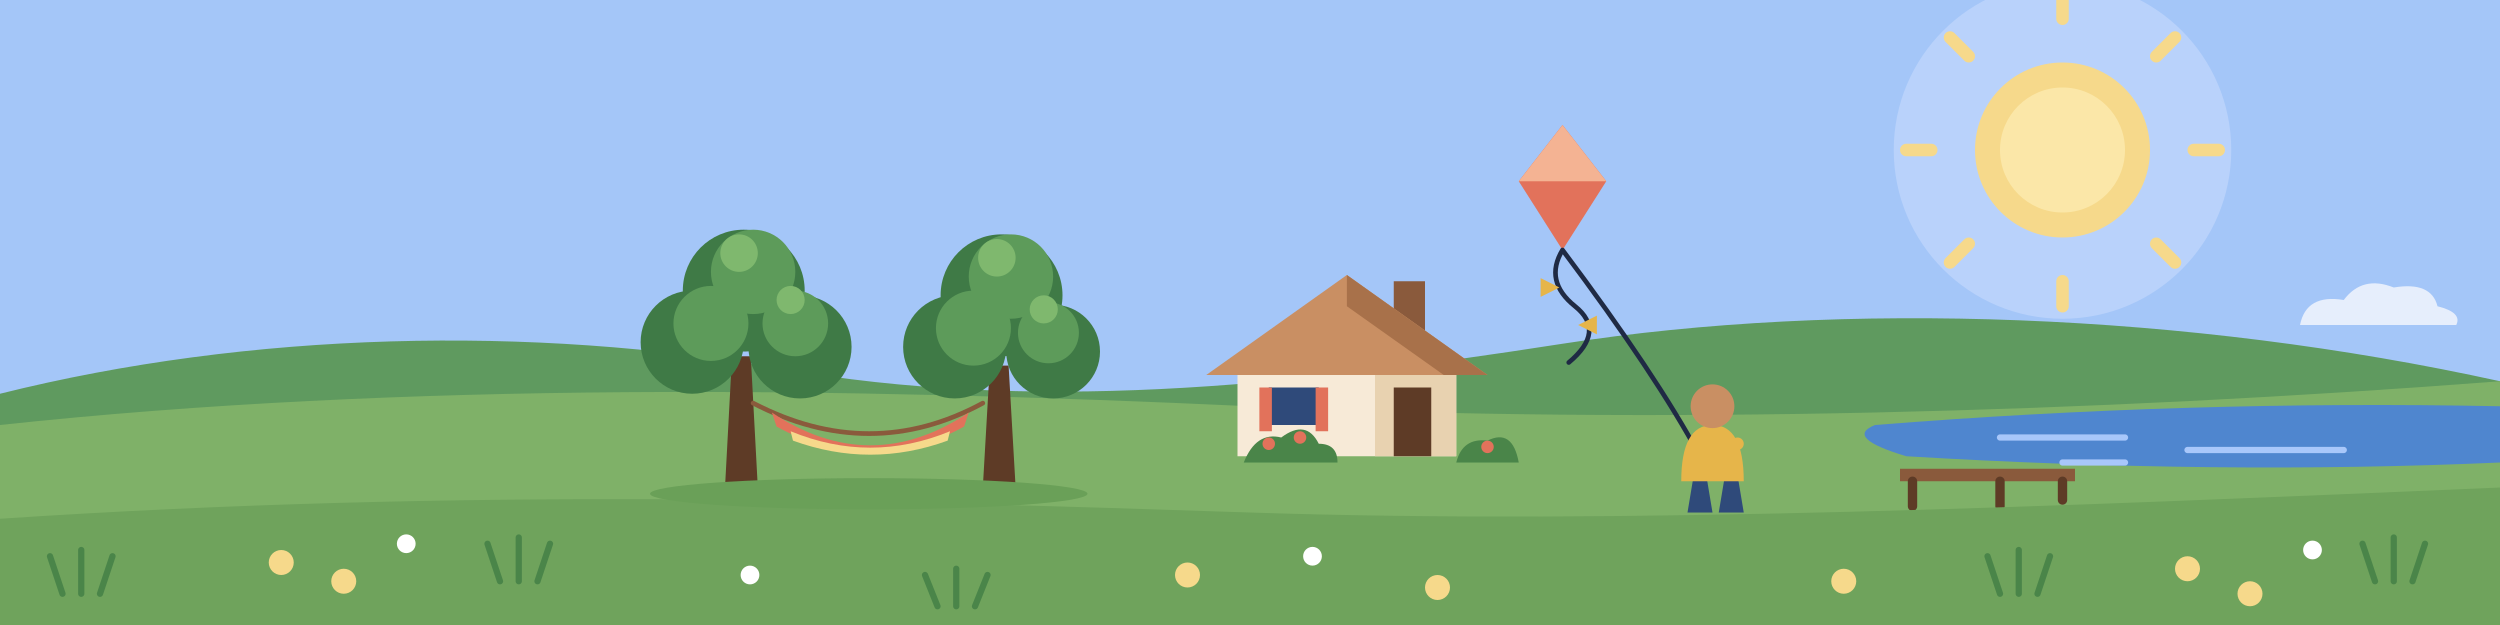
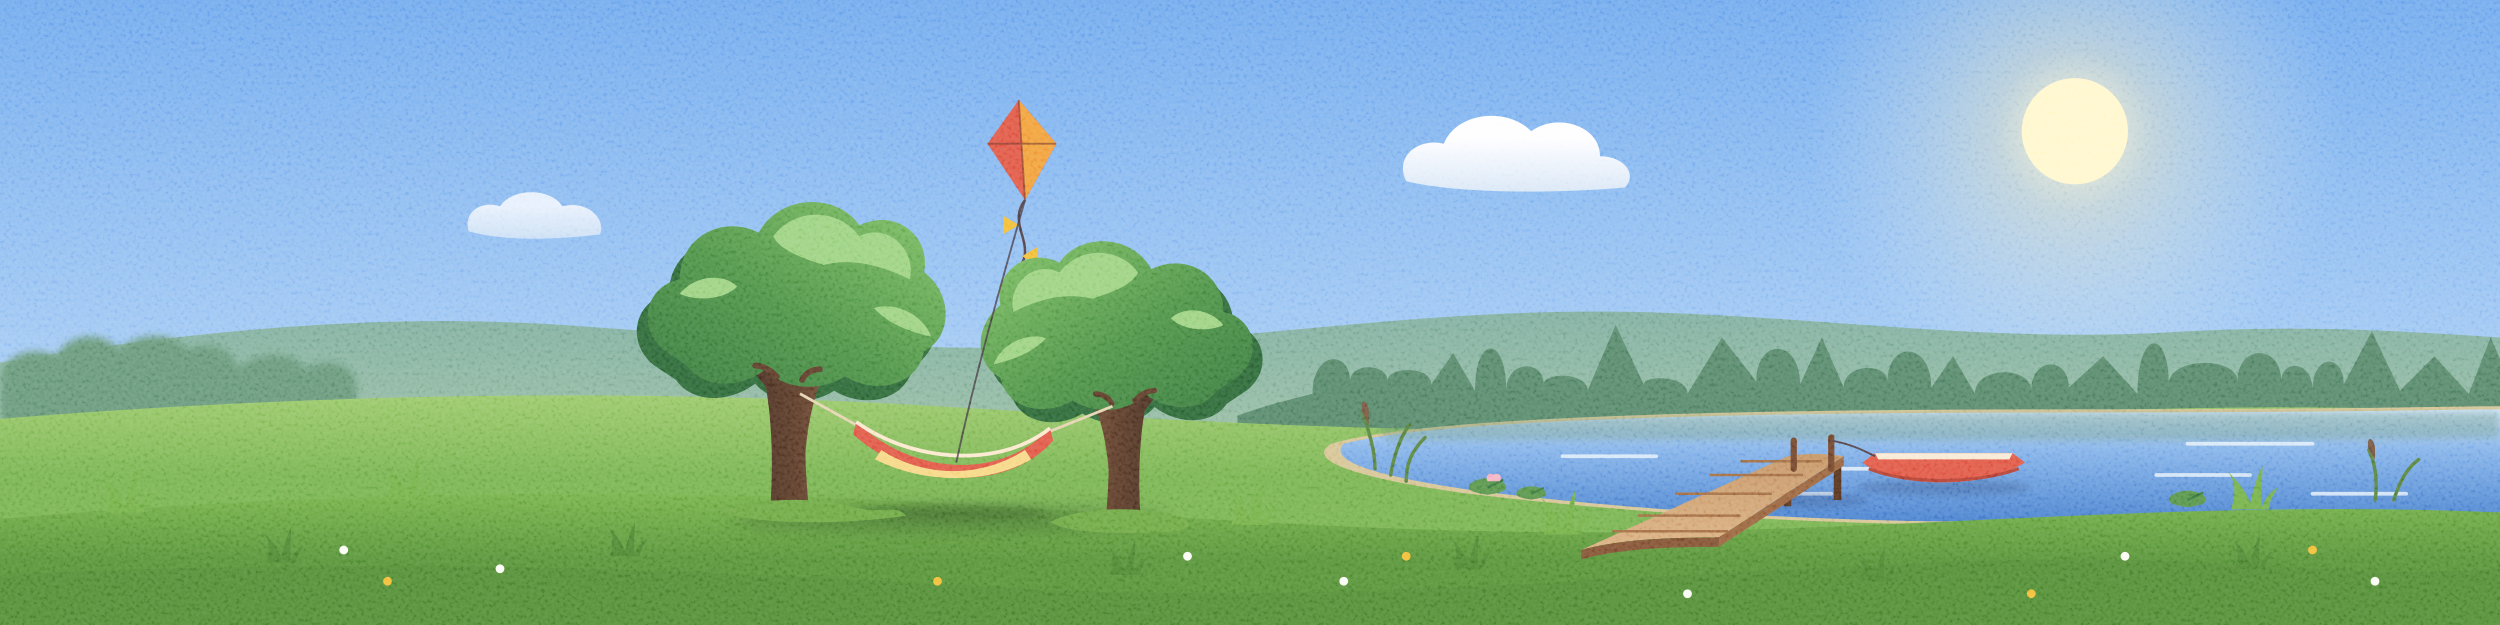
- <svg xmlns="http://www.w3.org/2000/svg" viewBox="0 0 800 200" width="800" height="200" preserveAspectRatio="xMidYMid slice">
-   <rect width="800" height="200" fill="#a4c6f8" />
-   <circle cx="660" cy="48" r="54" fill="#b9d2fb" />
-   <path d="M660 6v-8M660 98v-8M618 48h-8M710 48h-8M630 18l-6-6M690 18l6-6M630 78l-6 6M690 78l6 6" stroke="#f6d98b" stroke-width="4" stroke-linecap="round" />
-   <circle cx="660" cy="48" r="28" fill="#f6d98b" />
-   <circle cx="660" cy="48" r="20" fill="#fbe7a8" />
-   <path d="M736 104q2-10 14-8 6-8 16-4 12-2 14 6 8 2 6 6z" fill="#e6eefc" />
-   <path d="M0 126c80-20 170-22 250-8s160 6 250-8 200-10 300 12v40H0z" fill="#5f9a5f" />
-   <path d="M0 136c130-14 270-12 400-6s270 2 400-8v78H0z" fill="#7fb168" />
-   <path d="M600 136q100-8 200-6v18q-90 4-190-2-20-6-10-10z" fill="#4f86cf" />
-   <path d="M640 140h40M700 144h50M660 148h20" stroke="#a8c7fa" stroke-width="2" stroke-linecap="round" />
-   <path d="M608 150h56v4h-56z" fill="#8a5a3c" />
-   <path d="M612 154v8M640 154v8M660 154v6" stroke="#5e3b26" stroke-width="3" stroke-linecap="round" />
-   <path d="M0 166c150-10 280-6 400-2s260-2 400-8v44H0z" fill="#6fa35c" />
-   <path d="M396 116h70v30h-70z" fill="#f7ead7" />
-   <path d="M440 116h26v30h-26z" fill="#e8d2b0" />
-   <path d="M446 90h10v20h-10z" fill="#8a5a3c" />
-   <path d="M386 120l45-32 45 32z" fill="#c98f63" />
-   <path d="M431 88l45 32h-14l-31-22z" fill="#a8714a" />
-   <path d="M406 124h16v12h-16z" fill="#2f4a7a" />
-   <path d="M403 124h4v14h-4zM421 124h4v14h-4z" fill="#e2725b" />
-   <path d="M446 124h12v22h-12z" fill="#5e3b26" />
-   <path d="M398 148q4-10 12-8 8-6 12 2 6 0 6 6zM466 148q2-8 10-7 8-4 10 7z" fill="#4a8549" />
-   <g fill="#e2725b">
-     <circle cx="406" cy="142" r="2" />
-     <circle cx="416" cy="140" r="2" />
-     <circle cx="476" cy="143" r="2" />
+ <svg xmlns="http://www.w3.org/2000/svg" viewBox="0 0 800 200" width="800" height="200" preserveAspectRatio="xMidYMid slice" data-solid="117">
+   <rect width="800" height="200" fill="#9cc4f0" />
+   <defs>
+     <linearGradient id="sky" x1="0" y1="0" x2="0" y2="1">
+       <stop offset="0" stop-color="#78aeee" />
+       <stop offset=".6" stop-color="#a9cdf4" />
+       <stop offset="1" stop-color="#e0eef6" />
+     </linearGradient>
+     <radialGradient id="sunGlow">
+       <stop offset="0" stop-color="#fff8d8" stop-opacity=".95" />
+       <stop offset=".3" stop-color="#fdf0c4" stop-opacity=".45" />
+       <stop offset="1" stop-color="#e0eef6" stop-opacity="0" />
+     </radialGradient>
+     <linearGradient id="cloud" x1="0" y1="0" x2="0" y2="1">
+       <stop offset=".3" stop-color="#fdfdff" />
+       <stop offset="1" stop-color="#dbe8f6" />
+     </linearGradient>
+     <linearGradient id="far" x1="0" y1="0" x2="0" y2="1">
+       <stop offset="0" stop-color="#86b2a4" />
+       <stop offset=".4" stop-color="#9cc0a8" />
+     </linearGradient>
+     <linearGradient id="mid" x1="0" y1="0" x2="0" y2="1">
+       <stop offset="0" stop-color="#9fcb70" />
+       <stop offset=".35" stop-color="#7fb758" />
+     </linearGradient>
+     <linearGradient id="near" x1="0" y1="0" x2="0" y2="1">
+       <stop offset="0" stop-color="#7cb550" />
+       <stop offset=".5" stop-color="#5e9840" />
+     </linearGradient>
+     <linearGradient id="lake" x1="0" y1="0" x2="0" y2="1">
+       <stop offset="0" stop-color="#cfe3f6" />
+       <stop offset=".35" stop-color="#8ab6ea" />
+       <stop offset="1" stop-color="#4f86d0" />
+     </linearGradient>
+     <linearGradient id="leaf" x1="1" y1="0" x2="0" y2="1">
+       <stop offset="0" stop-color="#86c46a" />
+       <stop offset=".55" stop-color="#55984e" />
+       <stop offset="1" stop-color="#3f7f45" />
+     </linearGradient>
+     <linearGradient id="bark" x1="0" y1="0" x2="1" y2="0">
+       <stop offset="0" stop-color="#4a3226" />
+       <stop offset=".6" stop-color="#654532" />
+       <stop offset="1" stop-color="#875e43" />
+     </linearGradient>
+     <linearGradient id="deck" x1="0" y1="0" x2="0" y2="1">
+       <stop offset="0" stop-color="#c79a6c" />
+       <stop offset="1" stop-color="#dcb487" />
+     </linearGradient>
+     <filter id="soft" x="-40%" y="-80%" width="180%" height="260%">
+       <feGaussianBlur stdDeviation="2.5" />
+     </filter>
+     <filter id="haze" x="-60%" y="-30%" width="220%" height="160%">
+       <feGaussianBlur stdDeviation="1.2" />
+     </filter>
+     <filter id="grain" x="0" y="0" width="100%" height="100%">
+       <feTurbulence type="fractalNoise" baseFrequency=".85" numOctaves="2" seed="7" stitchTiles="stitch" />
+       <feColorMatrix values="2.2 0 0 0 -.6  2.2 0 0 0 -.6  2.2 0 0 0 -.6  0 0 0 0 1" />
+     </filter>
+     <path id="crown" d="M-34-44C-42-50-40-62-30-64-30-76-18-82-8-77-2-88 14-88 20-79 30-84 40-76 38-66 46-60 46-48 38-44 36-34 24-32 16-37 8-32-2-34-6-39-14-33-24-34-28-40-36-38-34-44Z" />
+     <g id="tree">
+       <use href="#crown" transform="translate(-3 4)" fill="#367040" />
+       <path d="M-5 3C-4-10-4-22-6-34L-14-44-11-46-3-38C-2-46-1-52 0-58H3C3-50 3-44 4-38L12-48 15-46C9-38 6-28 5-16 5-8 6-2 6 3Z" fill="url(#bark)" />
+       <use href="#crown" fill="url(#leaf)" />
+       <path d="M-4-76C2-84 14-84 20-76 28-80 36-72 34-64 26-68 18-70 10-68 4-70-2-72-4-76ZM-30-60C-26-65-18-66-14-62-18-58-26-58-30-60ZM24-56C30-58 38-54 40-48 32-50 28-52 24-56Z" fill="#a2d488" />
+       <path d="M-3-37C-5-39-7-40-9-40M4-36C5-38 7-39 9-39" fill="none" stroke="#654532" stroke-width="1.6" stroke-linecap="round" />
+     </g>
+     <path id="tuft" d="M-6 0C-5-4-4-8-7-12-3-8-1-5 0-2 1-6 2-10 4-14 4-8 3-4 4-1 5-4 7-6 9-7 7-4 6-2 6 0Z" />
+     <g id="lily">
+       <path d="M-6 0C-6-2-2-3 0-3S6-2 6 0-2 2.4 0 2.4-6 2-6 0ZM0 0L4-2.6" fill="#5f9a52" />
+       <path d="M0 0L5-2.4" stroke="#3f7f45" stroke-width=".8" />
+     </g>
+   </defs>
+   <g id="sky">
+     <rect width="800" height="200" fill="url(#sky)" />
+     <circle cx="664" cy="42" r="86" fill="url(#sunGlow)" />
+     <path d="M664 25a17 17 0 1 1-.1 0z" fill="#fff7d0" />
+     <path d="M450 58C446 50 454 44 462 46 466 36 482 34 490 42 498 36 512 40 512 50 520 50 524 56 520 60 498 62 466 62 450 58Z" fill="url(#cloud)" />
+     <path d="M150 74C148 68 154 64 160 66 164 60 176 60 180 66 188 64 194 70 192 75 176 77 160 77 150 74Z" fill="url(#cloud)" opacity=".8" />
+     <g transform="translate(30 2)">
+       <path d="M296 30L308 44 298 62 286 44Z" fill="#e2604e" />
+       <path d="M296 30L308 44 298 62Z" fill="#f2a644" />
+       <path d="M286 44H308M296 30L298 62" stroke="#7a3a2e" stroke-width=".6" opacity=".6" />
+       <path d="M298 62C292 70 302 76 296 84S300 96 294 102" fill="none" stroke="#5a4a50" stroke-width=".8" />
+       <path d="M296 70L291 67 291 73ZM297 80L302 77 302 83ZM295 92L290 89 290 95Z" fill="#f2c13e" />
+     </g>
  </g>
-   <g transform="translate(70 39) scale(.75)">
-     <path d="M216 156l3-56h8l3 56zM326 156l3-52h8l3 52z" fill="#5e3b26" />
-     <g fill="#3f7a46">
-       <circle cx="202" cy="94" r="22" />
-       <circle cx="224" cy="72" r="26" />
-       <circle cx="248" cy="96" r="22" />
-       <circle cx="314" cy="96" r="22" />
-       <circle cx="334" cy="74" r="26" />
-       <circle cx="356" cy="98" r="20" />
+   <g id="far">
+     <path d="M0 116C60 106 120 100 180 104S300 114 360 110C420 106 470 98 530 100S640 110 700 106C740 104 770 106 800 108V200H0Z" fill="url(#far)" />
+     <path d="M396 133C404 130 412 128 420 126C420 112 432 112 432 122C432 116 444 116 444 122C444 117 458 117 458 123L465 113L472 125C472 107 482 107 482 125C482 115 494 115 494 123C494 119 508 119 508 125L517 104L526 123C526 120 540 120 540 126L551 108L562 122C562 108 576 108 576 123L583 108L590 124C590 116 604 116 604 122C604 109 618 109 618 124L625 114L632 126C632 117 650 117 650 125C650 114 662 114 662 124L673 114L684 126C684 105 694 105 694 123C694 114 716 114 716 122C716 110 730 110 730 122C730 115 740 115 740 125C740 113 750 113 750 123L759 106L768 125L779 114L790 126L797 108L804 124V140H396Z" fill="#5f8f72" />
+     <path d="M0 122C0 114 10 110 18 114 22 106 34 106 38 112 44 106 56 106 60 112 66 108 76 112 76 118 82 112 94 112 98 118 104 114 112 116 114 122V140H0Z" fill="#6f9e82" filter="url(#haze)" />
+   </g>
+   <g id="mid">
+     <path d="M0 134C100 126 200 124 300 130S470 140 560 136C650 132 720 128 800 132V200H0Z" fill="url(#mid)" />
+     <path d="M426 142C456 133 560 131 660 131S780 130 800 130V168H640C580 168 520 164 470 158 440 154 416 148 426 142Z" fill="#d8c79a" />
+     <path d="M430 142C460 134 560 132 660 132S780 131 800 131V164C760 166 700 168 640 167 580 167 520 163 472 157 444 153 424 148 430 142Z" fill="url(#lake)" />
+     <path d="M440 136C500 132 600 132 800 132V140C700 142 560 140 444 141Z" fill="#5f8f72" opacity=".35" filter="url(#haze)" />
+     <path d="M500 146H530M580 150H630M700 142H740M690 152H720M560 158H586M740 158H770" stroke="#eef6fc" stroke-width="1.2" stroke-linecap="round" opacity=".8" />
+     <use href="#lily" transform="translate(476 156)" />
+     <use href="#lily" transform="translate(490 158) scale(.8)" />
+     <use href="#lily" transform="translate(700 160)" />
+     <path d="M476 154C475 152 477 151 478 152 479 151 481 152 480 154Z" fill="#f4b6c6" />
+     <g fill="none" stroke="#5f8a46" stroke-linecap="round" stroke-width="1.1">
+       <path d="M440 150C440 144 438 138 436 132M445 152C446 146 448 140 451 136M450 154C450 148 452 144 456 140M760 160C761 154 760 148 758 144M766 160C768 154 770 150 774 147" />
    </g>
-     <g fill="#5d9b5a">
-       <circle cx="210" cy="86" r="16" />
-       <circle cx="228" cy="64" r="18" />
-       <circle cx="246" cy="86" r="14" />
-       <circle cx="322" cy="88" r="16" />
-       <circle cx="338" cy="66" r="18" />
-       <circle cx="354" cy="90" r="13" />
+     <path d="M436 132C435 128 437 127 438 131L438 136ZM758 144C757 140 759 139 760 143V147Z" fill="#7d5d48" />
+   </g>
+   <g id="near">
+     <path d="M0 166C90 158 190 156 280 160S440 172 540 170C630 168 710 160 800 164V200H0Z" fill="url(#near)" />
+     <path d="M0 184C120 178 220 182 320 188S520 184 620 180 740 186 800 182V200H0Z" fill="#558e3a" opacity=".5" />
+     <g transform="translate(-50 0)">
+       <ellipse cx="626" cy="160" rx="22" ry="2.4" fill="#2f4a7a" opacity=".3" filter="url(#haze)" />
+       <path d="M622 148V162M638 148V160M600 160V174" stroke="#5e3b26" stroke-width="2.4" />
+       <path d="M556 176C570 172 590 172 600 172L640 146C634 145 628 145 622 146Z" fill="url(#deck)" />
+       <path d="M556 176C570 172 590 172 600 172V175C590 175 570 175 556 179Z" fill="#8a5a3c" />
+       <path d="M600 172L640 146V149L600 175Z" fill="#9e6b45" />
+       <path d="M574 165H607M586 158H617M597 152H627M607 147.6H633M566 170H603" stroke="#a87449" stroke-width=".8" />
+       <path d="M636 150V140M624 150V141" stroke="#7a4d32" stroke-width="2" stroke-linecap="round" />
+       <ellipse cx="672" cy="156" rx="28" ry="2.6" fill="#2f4a7a" opacity=".3" filter="url(#haze)" />
+       <path d="M646 148C656 156 684 157 698 148L694 145H650Z" fill="#e2604e" />
+       <path d="M650 145H694L693 147H651Z" fill="#f7ead7" />
+       <path d="M648 150C660 155 682 155 696 150" fill="none" stroke="#b8473a" stroke-width="1" />
+       <path d="M636 141C642 142 646 144 650 146" fill="none" stroke="#5a4a50" stroke-width=".6" />
    </g>
-     <g fill="#7fb86e">
-       <circle cx="222" cy="56" r="8" />
-       <circle cx="244" cy="76" r="6" />
-       <circle cx="332" cy="58" r="8" />
-       <circle cx="352" cy="80" r="6" />
+     <g transform="translate(30 2)">
+       <ellipse cx="274" cy="164" rx="70" ry="4.4" fill="#2f5226" opacity=".35" filter="url(#soft)" />
+       <use href="#tree" transform="translate(222 161) scale(1.15)" />
+       <use href="#tree" transform="translate(330 165) scale(-1.05 1.05)" />
+       <path d="M226 124L244 134M326 128L306 136" stroke="#e6d6b6" stroke-width=".9" />
+       <path d="M244 133C262 150 290 152 306 135L307 139C292 156 262 154 243 137Z" fill="#e2604e" />
+       <path d="M252 142C266 151 284 151 298 142L300 145C286 153 266 153 250 145Z" fill="#f6d98b" />
+       <path d="M244 133C262 146 290 148 306 135" fill="none" stroke="#fbe9d0" stroke-width="1.2" />
+       <path d="M298 62C290 90 282 118 276 146" fill="none" stroke="#4a4048" stroke-width=".6" opacity=".8" />
+       <ellipse cx="275" cy="162" rx="30" ry="2.6" fill="#2f5226" opacity=".3" filter="url(#haze)" />
+       <path d="M200 162C210 157 232 157 242 160S256 159 260 163C240 166 214 166 200 162ZM306 165C316 160 336 160 346 163 352 165 352 167 346 168 330 169 312 169 306 165Z" fill="#76ad4c" />
    </g>
-     <path d="M228 120q50 26 98 0" fill="none" stroke="#8a5a3c" stroke-width="2" stroke-linecap="round" />
-     <path d="M236 124q42 28 84 0l-2 6q-40 22-80 0z" fill="#e2725b" />
-     <path d="M244 132q34 14 68 0l-1 4q-33 12-66 0z" fill="#f6d98b" />
+     <g fill="#7cb550">
+       <use href="#tuft" transform="translate(40 164)" />
+       <use href="#tuft" transform="translate(130 160)" />
+       <use href="#tuft" transform="translate(400 168)" />
+       <use href="#tuft" transform="translate(500 171)" />
+       <use href="#tuft" transform="translate(720 163)" />
+     </g>
+     <g fill="#558e3a">
+       <use href="#tuft" transform="translate(90 180) scale(.8)" />
+       <use href="#tuft" transform="translate(200 178) scale(.8)" />
+       <use href="#tuft" transform="translate(360 184) scale(.8)" />
+       <use href="#tuft" transform="translate(470 182) scale(.8)" />
+       <use href="#tuft" transform="translate(600 186) scale(.8)" />
+       <use href="#tuft" transform="translate(720 182) scale(.8)" />
+     </g>
+     <g fill="#fbfbf6">
+       <circle cx="110" cy="176" r="1.4" />
+       <circle cx="160" cy="182" r="1.4" />
+       <circle cx="380" cy="178" r="1.4" />
+       <circle cx="430" cy="186" r="1.4" />
+       <circle cx="540" cy="190" r="1.4" />
+       <circle cx="680" cy="178" r="1.4" />
+       <circle cx="760" cy="186" r="1.4" />
+     </g>
+     <g fill="#f2c13e">
+       <circle cx="124" cy="186" r="1.4" />
+       <circle cx="300" cy="186" r="1.4" />
+       <circle cx="450" cy="178" r="1.4" />
+       <circle cx="650" cy="190" r="1.4" />
+       <circle cx="740" cy="176" r="1.4" />
+     </g>
  </g>
-   <ellipse cx="278" cy="158" rx="70" ry="5" fill="#6aa058" />
-   <path d="M500 40l14 18-14 22-14-22z" fill="#e2725b" />
-   <path d="M500 40l14 18h-28z" fill="#f4b393" />
-   <path d="M500 80q-6 10 4 18t-2 18M500 80q30 40 44 66" fill="none" stroke="#1f2a44" stroke-width="1.5" stroke-linecap="round" />
-   <path d="M499 92l-6-3v6zM505 104l6-3v6z" fill="#e6b54a" />
-   <g transform="translate(0 -8)">
-     <path d="M540 172l2-12h4l2 12zM550 172l2-12h4l2 12z" fill="#2f4a7a" />
-     <path d="M538 162q0-18 10-18t10 18z" fill="#e6b54a" />
-     <path d="M556 150l-12 4" stroke="#e6b54a" stroke-width="4" stroke-linecap="round" />
-     <circle cx="548" cy="138" r="7" fill="#c98f63" />
-   </g>
-   <g stroke="#4a8549" stroke-width="2" stroke-linecap="round">
-     <path d="M20 190l-4-12M26 190v-14M32 190l4-12M160 186l-4-12M166 186v-14M172 186l4-12M640 190l-4-12M646 190v-14M652 190l4-12M760 186l-4-12M766 186v-14M772 186l4-12M300 194l-4-10M306 194v-12M312 194l4-10" />
-   </g>
-   <g fill="#f6d98b">
-     <circle cx="90" cy="180" r="4" />
-     <circle cx="110" cy="186" r="4" />
-     <circle cx="380" cy="184" r="4" />
-     <circle cx="460" cy="188" r="4" />
-     <circle cx="700" cy="182" r="4" />
-     <circle cx="720" cy="190" r="4" />
-     <circle cx="590" cy="186" r="4" />
-   </g>
-   <g fill="#fff">
-     <circle cx="130" cy="174" r="3" />
-     <circle cx="420" cy="178" r="3" />
-     <circle cx="740" cy="176" r="3" />
-     <circle cx="240" cy="184" r="3" />
-   </g>
+   <rect id="grain" width="800" height="200" filter="url(#grain)" opacity=".2" style="mix-blend-mode:soft-light" />
</svg>
